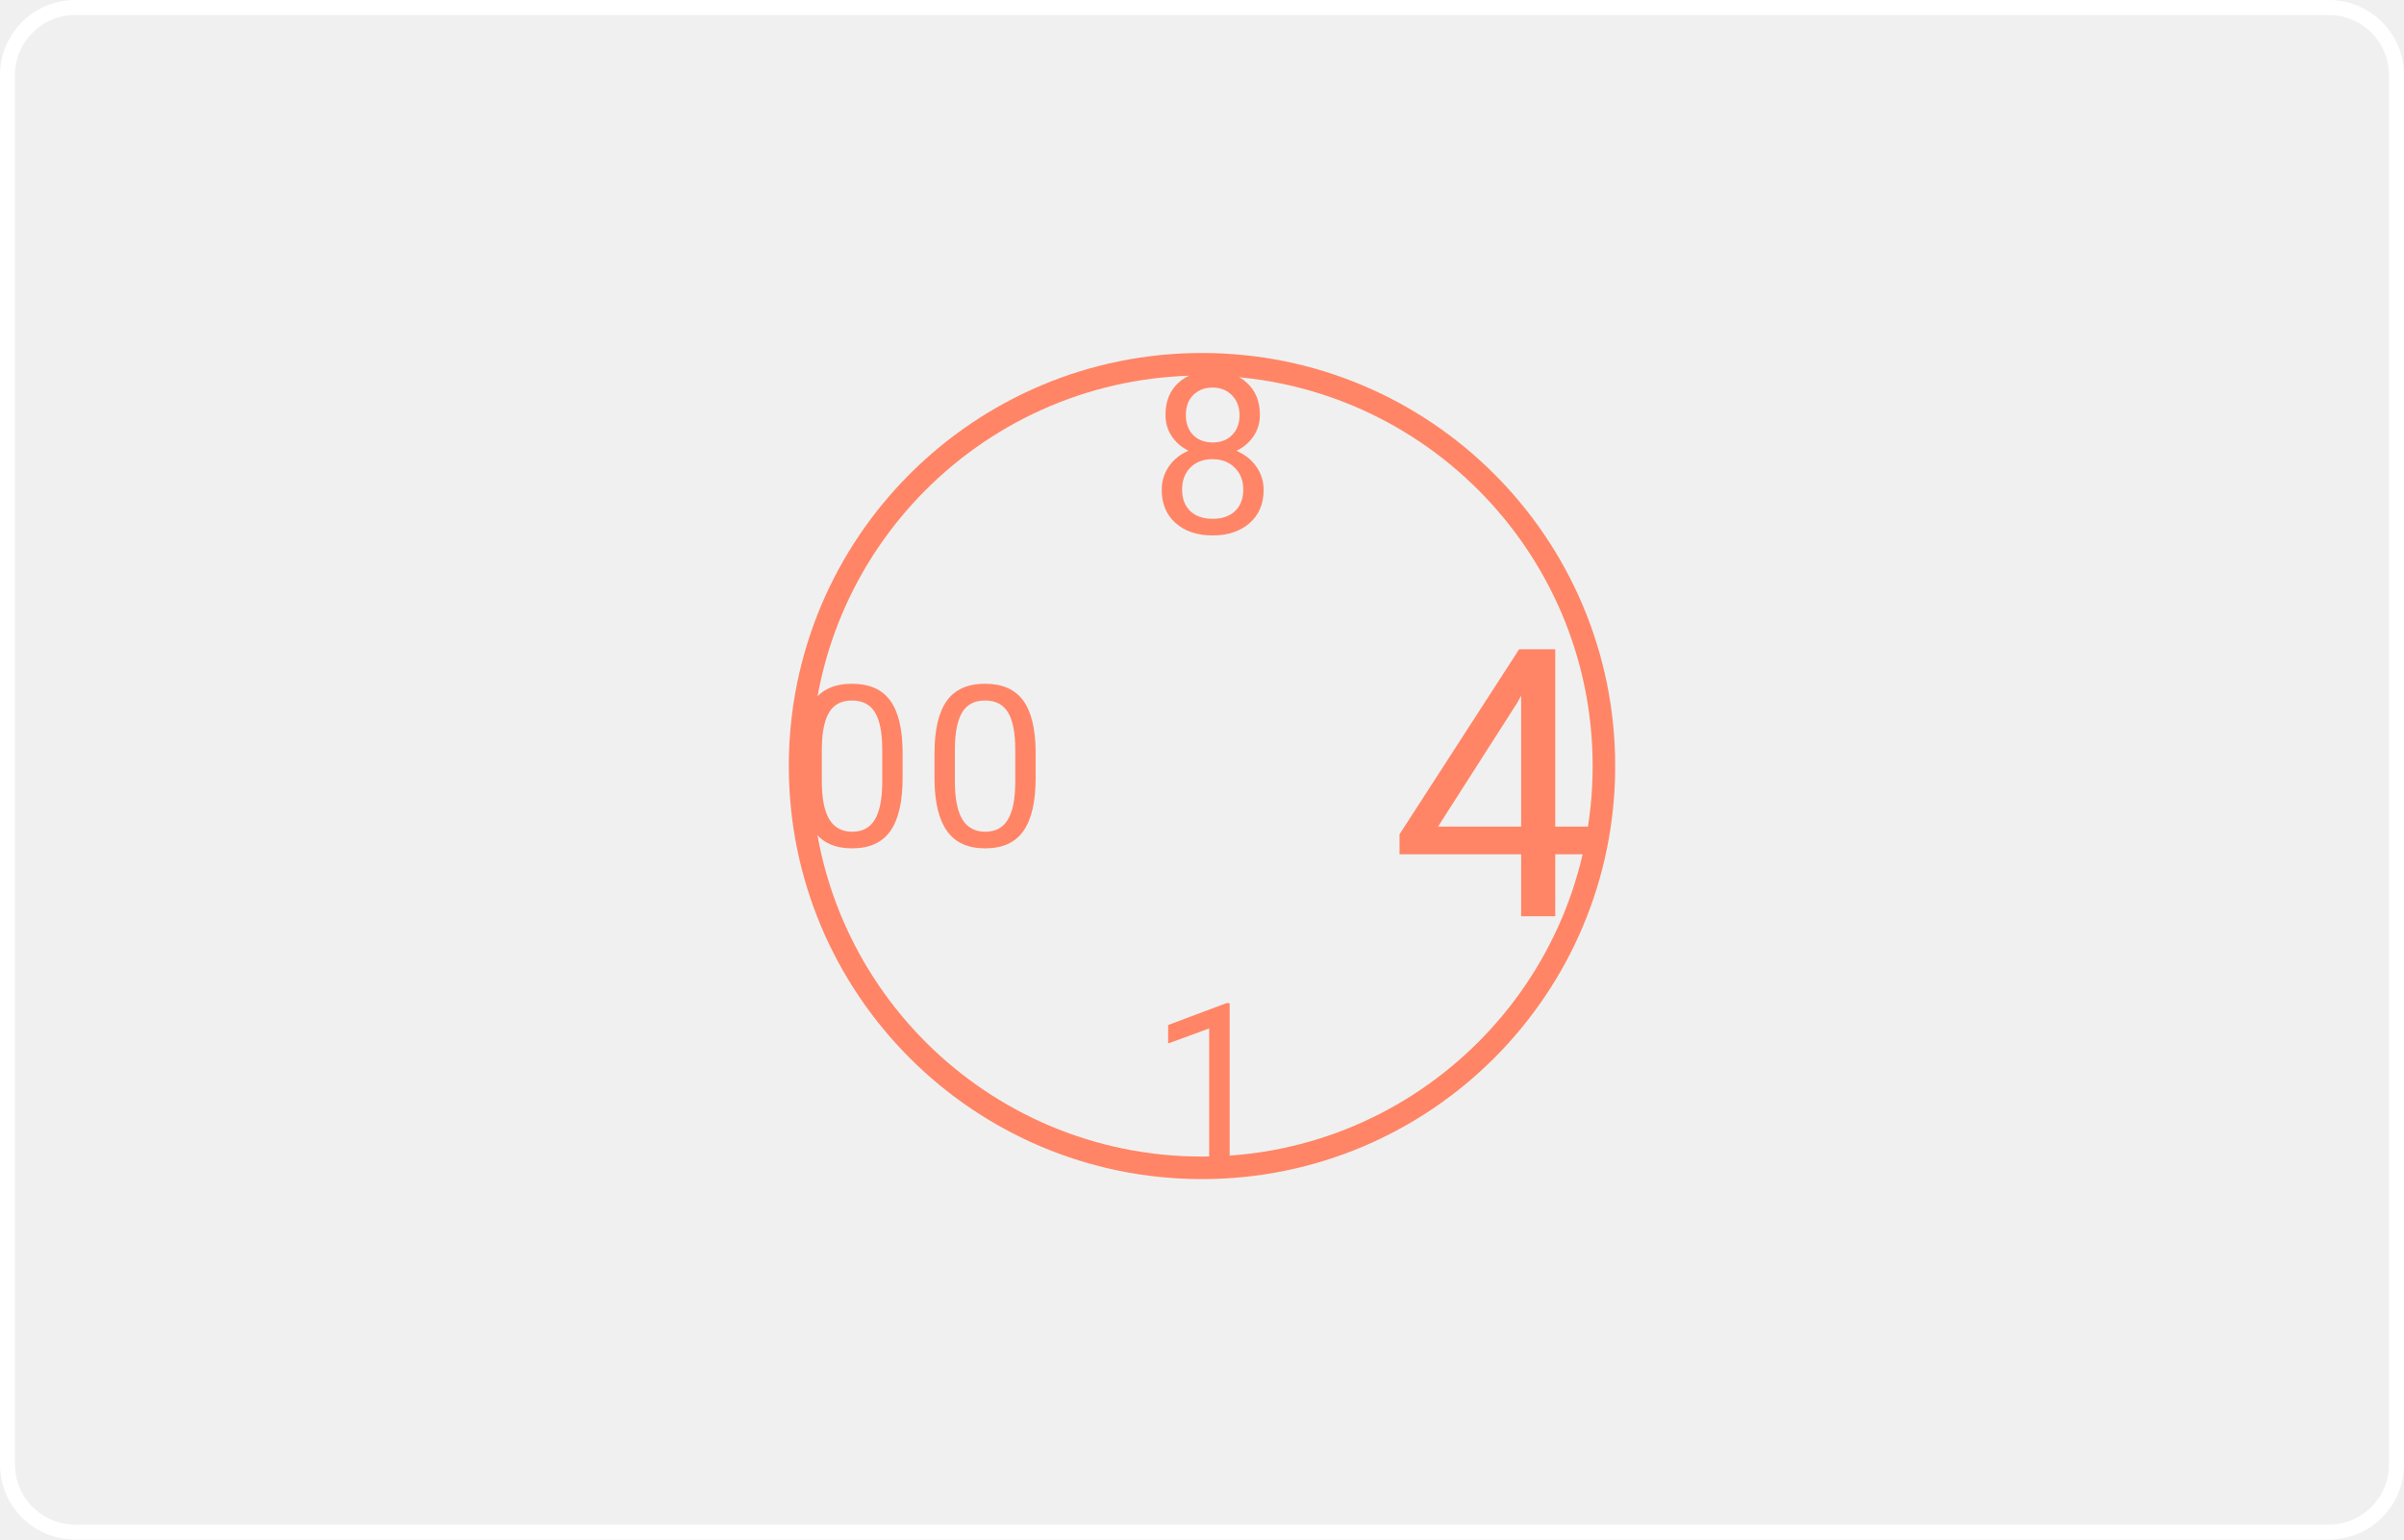
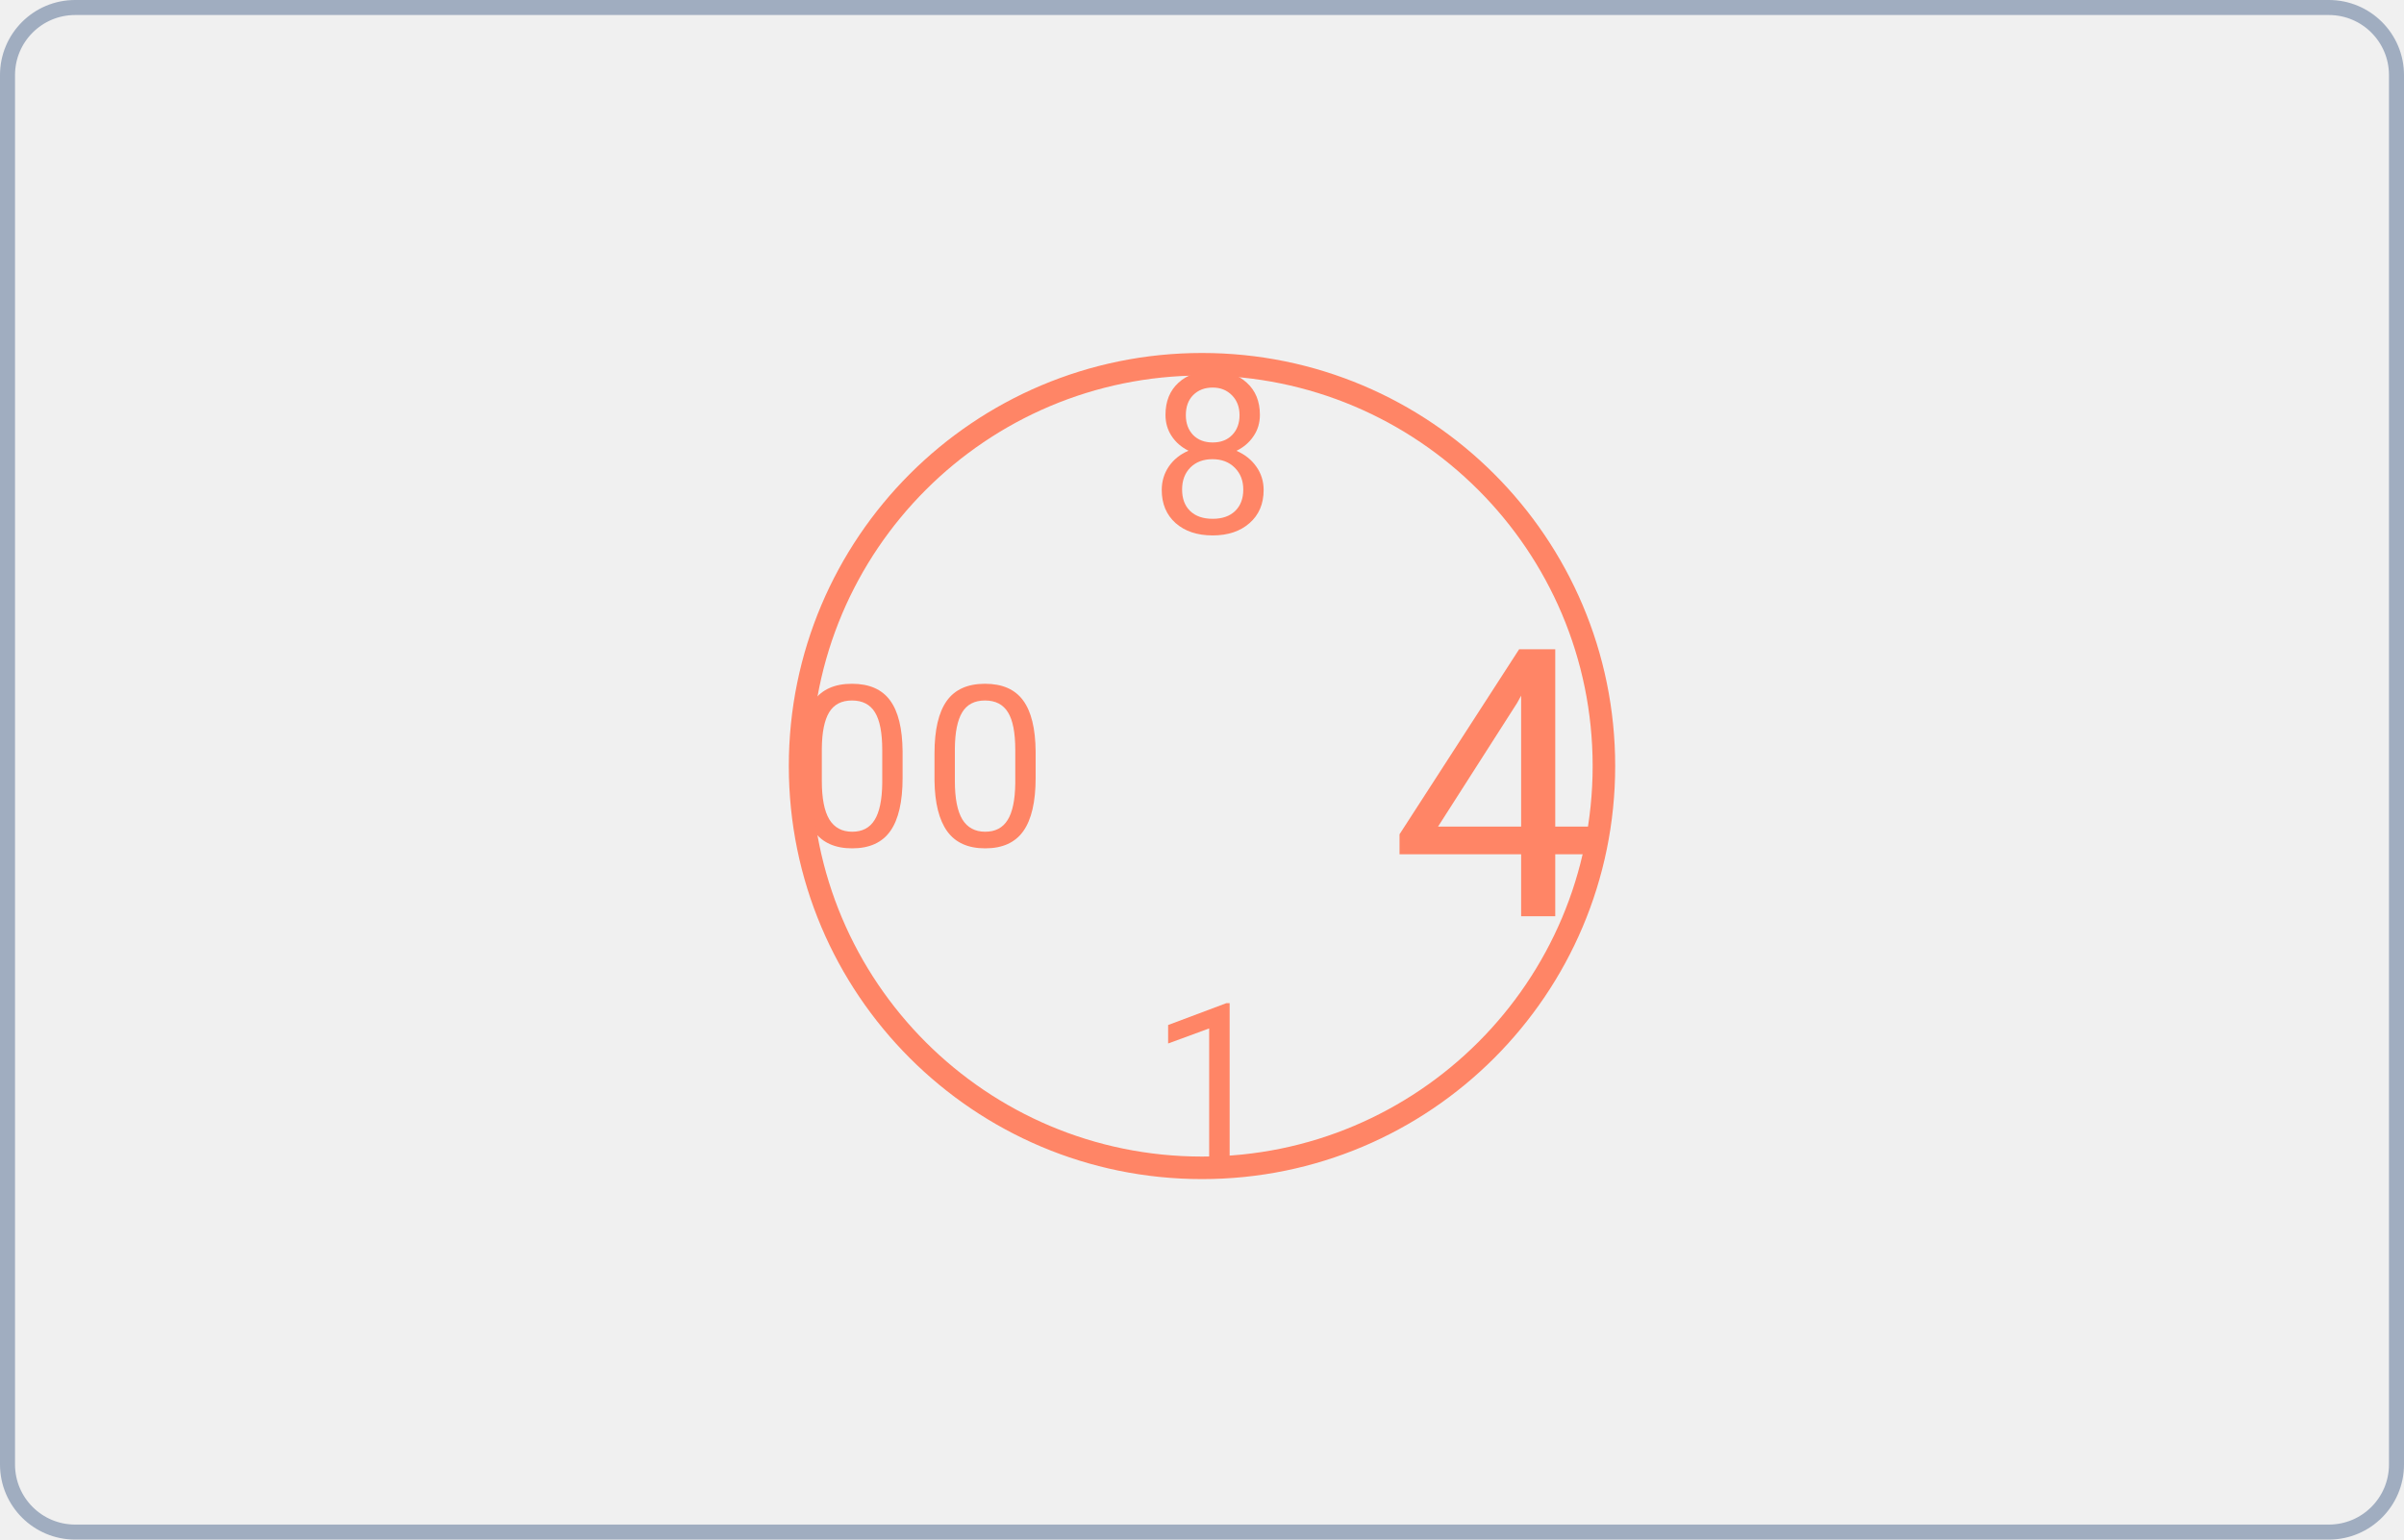
<svg xmlns="http://www.w3.org/2000/svg" width="320" height="205" viewBox="0 0 320 205" fill="none">
-   <rect x="1" y="1" width="318" height="203" rx="9" stroke="white" stroke-width="2" />
+   <rect x="1" y="1" width="318" height="203" rx="9" stroke="#A0ADC0" stroke-width="2" />
  <path d="M163.679 155H160.954V136.938L155.49 138.945V136.484L163.254 133.569H163.679V155Z" fill="#FF8566" />
  <path d="M167.707 55.238C167.707 56.303 167.424 57.25 166.857 58.08C166.301 58.91 165.544 59.56 164.587 60.028C165.7 60.507 166.579 61.205 167.224 62.123C167.878 63.041 168.205 64.081 168.205 65.243C168.205 67.089 167.58 68.559 166.33 69.652C165.09 70.746 163.454 71.293 161.423 71.293C159.372 71.293 157.727 70.746 156.486 69.652C155.256 68.549 154.641 67.079 154.641 65.243C154.641 64.091 154.953 63.051 155.578 62.123C156.213 61.195 157.087 60.492 158.2 60.014C157.253 59.545 156.506 58.895 155.959 58.065C155.412 57.235 155.139 56.293 155.139 55.238C155.139 53.441 155.715 52.016 156.867 50.961C158.02 49.906 159.538 49.379 161.423 49.379C163.298 49.379 164.812 49.906 165.964 50.961C167.126 52.016 167.707 53.441 167.707 55.238ZM165.495 65.185C165.495 63.993 165.114 63.022 164.353 62.27C163.601 61.518 162.614 61.142 161.394 61.142C160.173 61.142 159.191 61.513 158.449 62.255C157.717 62.997 157.351 63.974 157.351 65.185C157.351 66.395 157.707 67.348 158.42 68.041C159.143 68.734 160.144 69.081 161.423 69.081C162.692 69.081 163.688 68.734 164.411 68.041C165.134 67.338 165.495 66.386 165.495 65.185ZM161.423 51.605C160.358 51.605 159.494 51.938 158.83 52.602C158.176 53.256 157.849 54.149 157.849 55.282C157.849 56.366 158.171 57.245 158.815 57.919C159.47 58.583 160.339 58.915 161.423 58.915C162.507 58.915 163.371 58.583 164.016 57.919C164.67 57.245 164.997 56.366 164.997 55.282C164.997 54.198 164.66 53.315 163.986 52.631C163.312 51.947 162.458 51.605 161.423 51.605Z" fill="#FF8566" />
  <path d="M207.021 110.062H211.953V113.748H207.021V122H202.48V113.748H186.294V111.087L202.212 86.453H207.021V110.062ZM191.421 110.062H202.48V92.63L201.943 93.606L191.421 110.062Z" fill="#FF8566" />
  <path d="M120.146 103.57C120.146 106.744 119.604 109.103 118.521 110.646C117.437 112.188 115.742 112.96 113.438 112.96C111.162 112.96 109.478 112.208 108.384 110.704C107.29 109.19 106.724 106.935 106.685 103.937V100.318C106.685 97.184 107.227 94.855 108.311 93.331C109.395 91.808 111.094 91.046 113.408 91.046C115.703 91.046 117.393 91.783 118.477 93.258C119.561 94.723 120.117 96.988 120.146 100.055V103.57ZM117.437 99.864C117.437 97.569 117.114 95.899 116.47 94.855C115.825 93.8 114.805 93.272 113.408 93.272C112.021 93.272 111.011 93.795 110.376 94.84C109.741 95.885 109.414 97.491 109.395 99.659V103.995C109.395 106.3 109.727 108.004 110.391 109.107C111.064 110.201 112.08 110.748 113.438 110.748C114.775 110.748 115.767 110.23 116.411 109.195C117.065 108.16 117.407 106.529 117.437 104.303V99.864Z" fill="#FF8566" />
  <path d="M137.855 103.57C137.855 106.744 137.313 109.103 136.229 110.646C135.145 112.188 133.451 112.96 131.146 112.96C128.871 112.96 127.186 112.208 126.092 110.704C124.999 109.19 124.432 106.935 124.393 103.937V100.318C124.393 97.184 124.935 94.855 126.019 93.331C127.103 91.808 128.802 91.046 131.117 91.046C133.412 91.046 135.101 91.783 136.185 93.258C137.269 94.723 137.826 96.988 137.855 100.055V103.57ZM135.145 99.864C135.145 97.569 134.823 95.899 134.178 94.855C133.534 93.8 132.513 93.272 131.117 93.272C129.73 93.272 128.719 93.795 128.084 94.84C127.45 95.885 127.123 97.491 127.103 99.659V103.995C127.103 106.3 127.435 108.004 128.099 109.107C128.773 110.201 129.789 110.748 131.146 110.748C132.484 110.748 133.475 110.23 134.12 109.195C134.774 108.16 135.116 106.529 135.145 104.303V99.864Z" fill="#FF8566" />
  <circle cx="160" cy="102" r="53.5" stroke="#FF8566" stroke-width="3" />
</svg>
